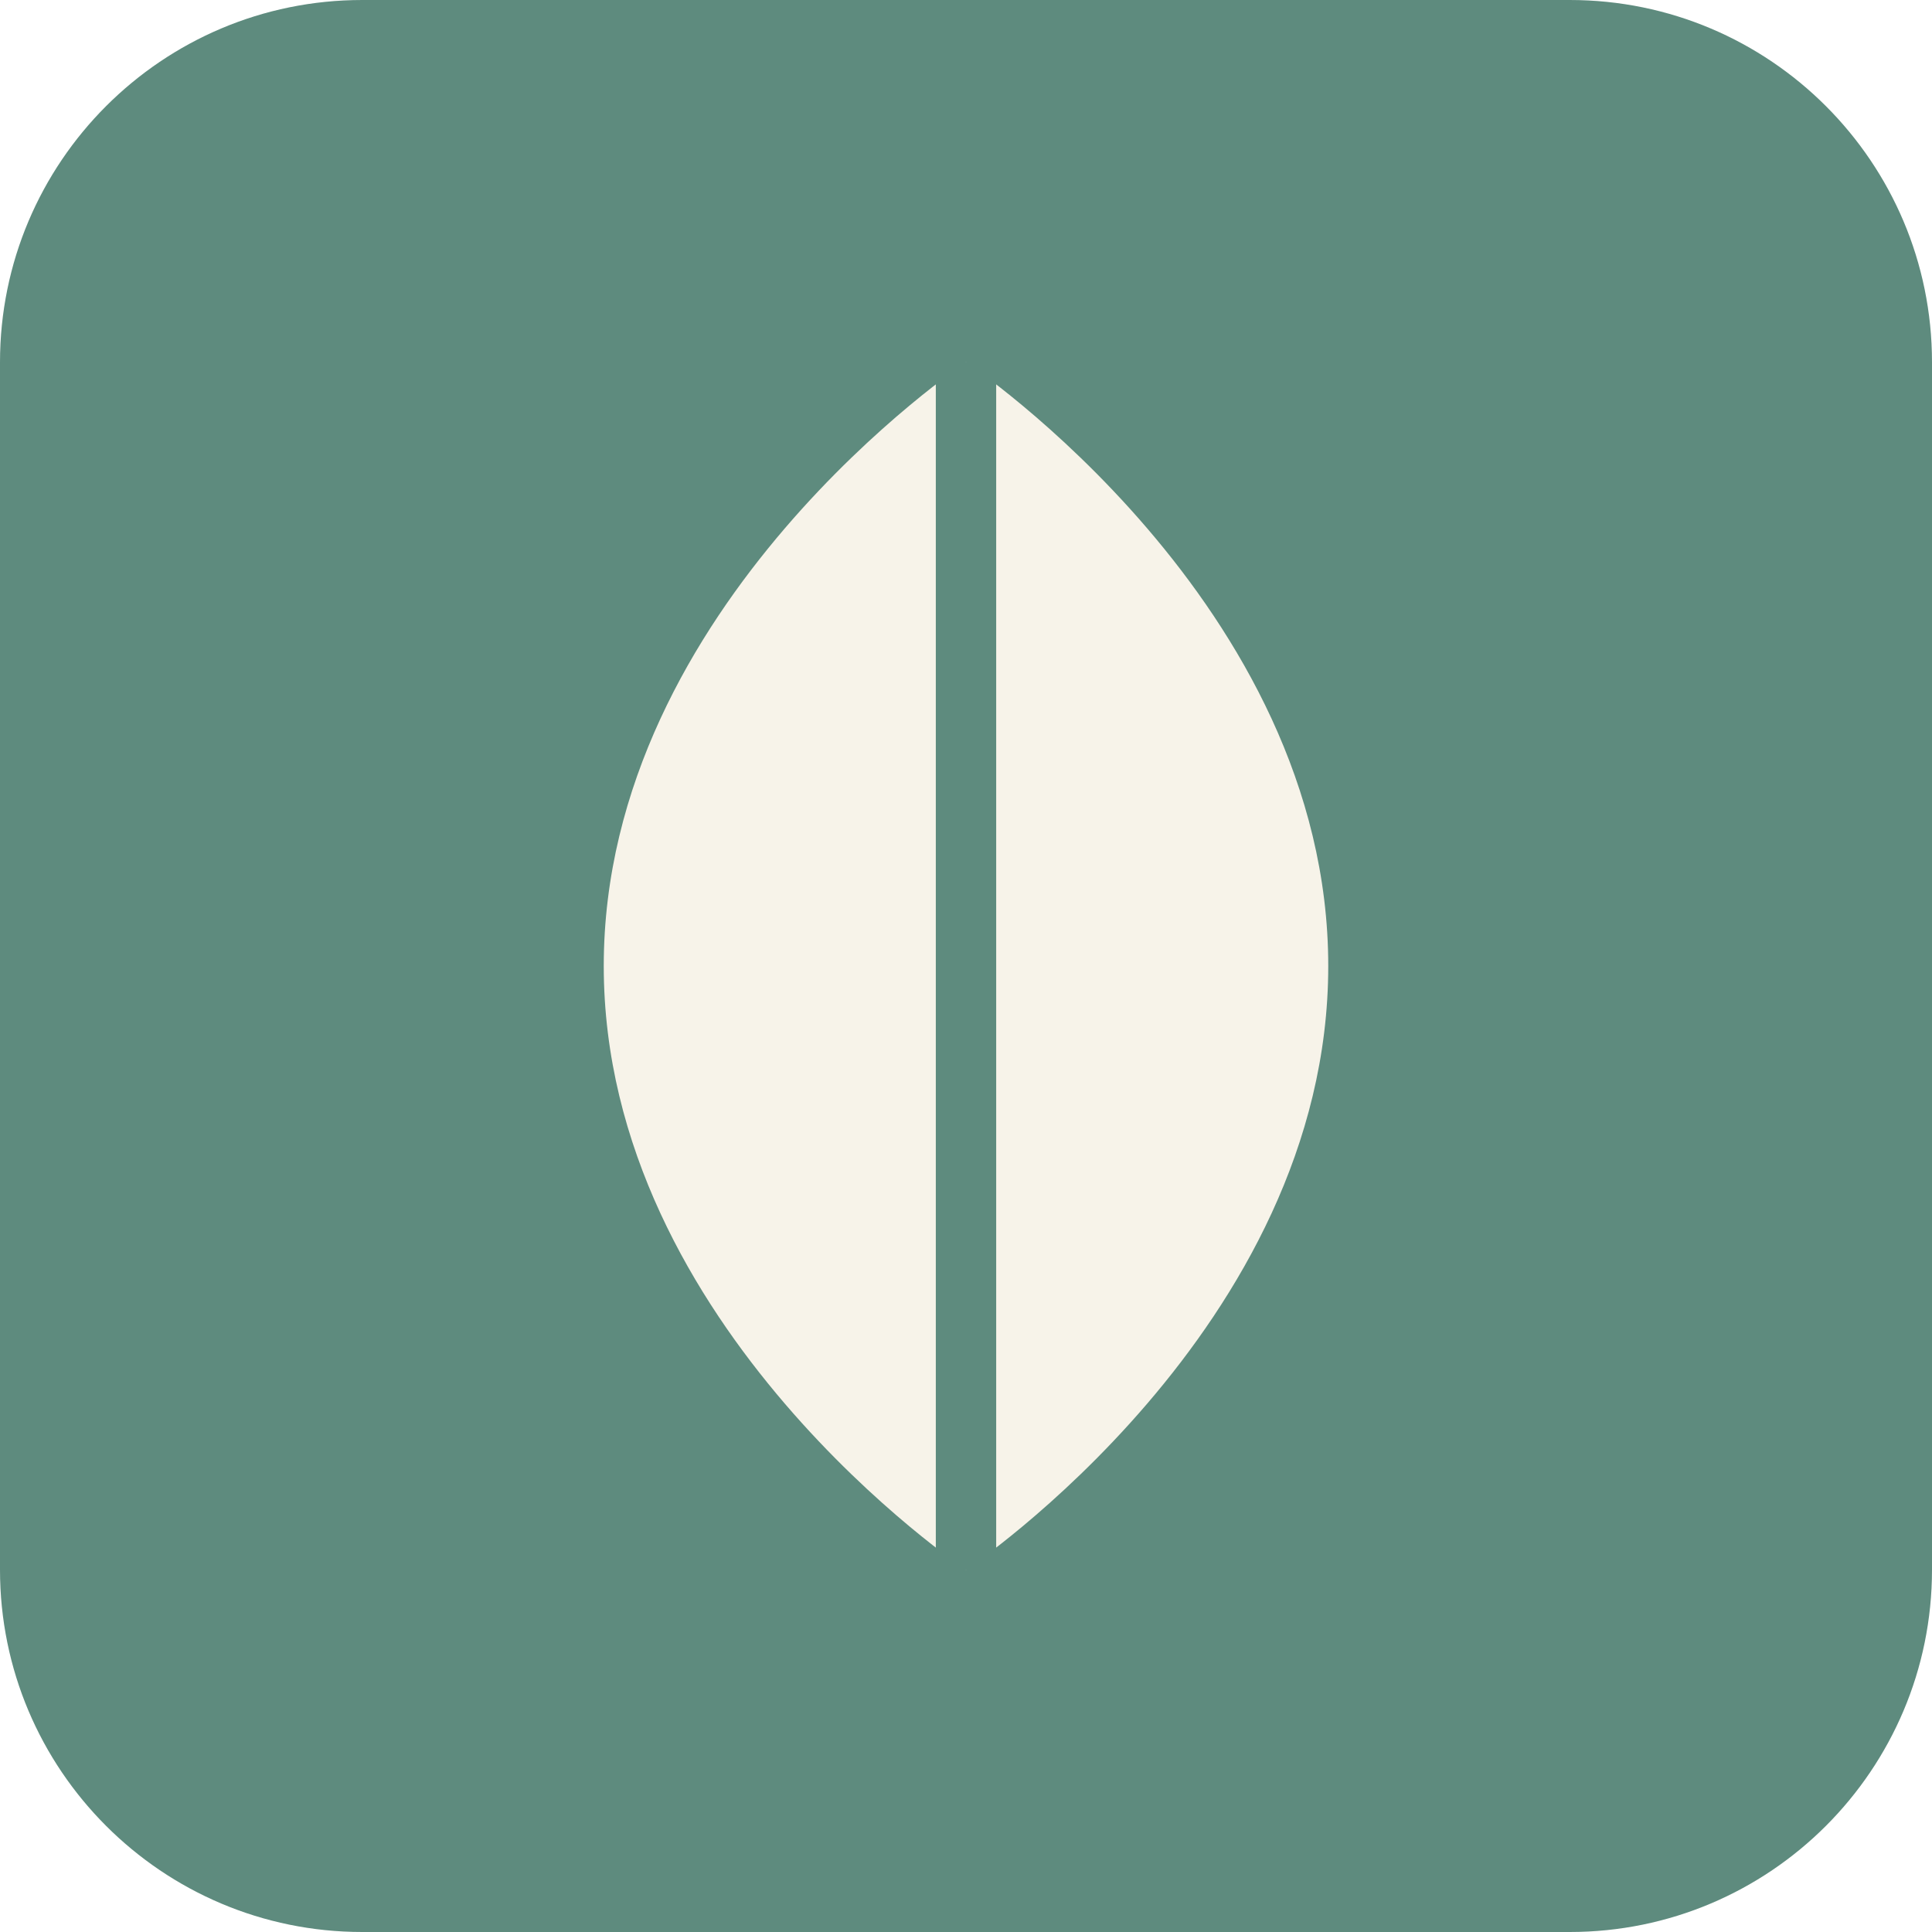
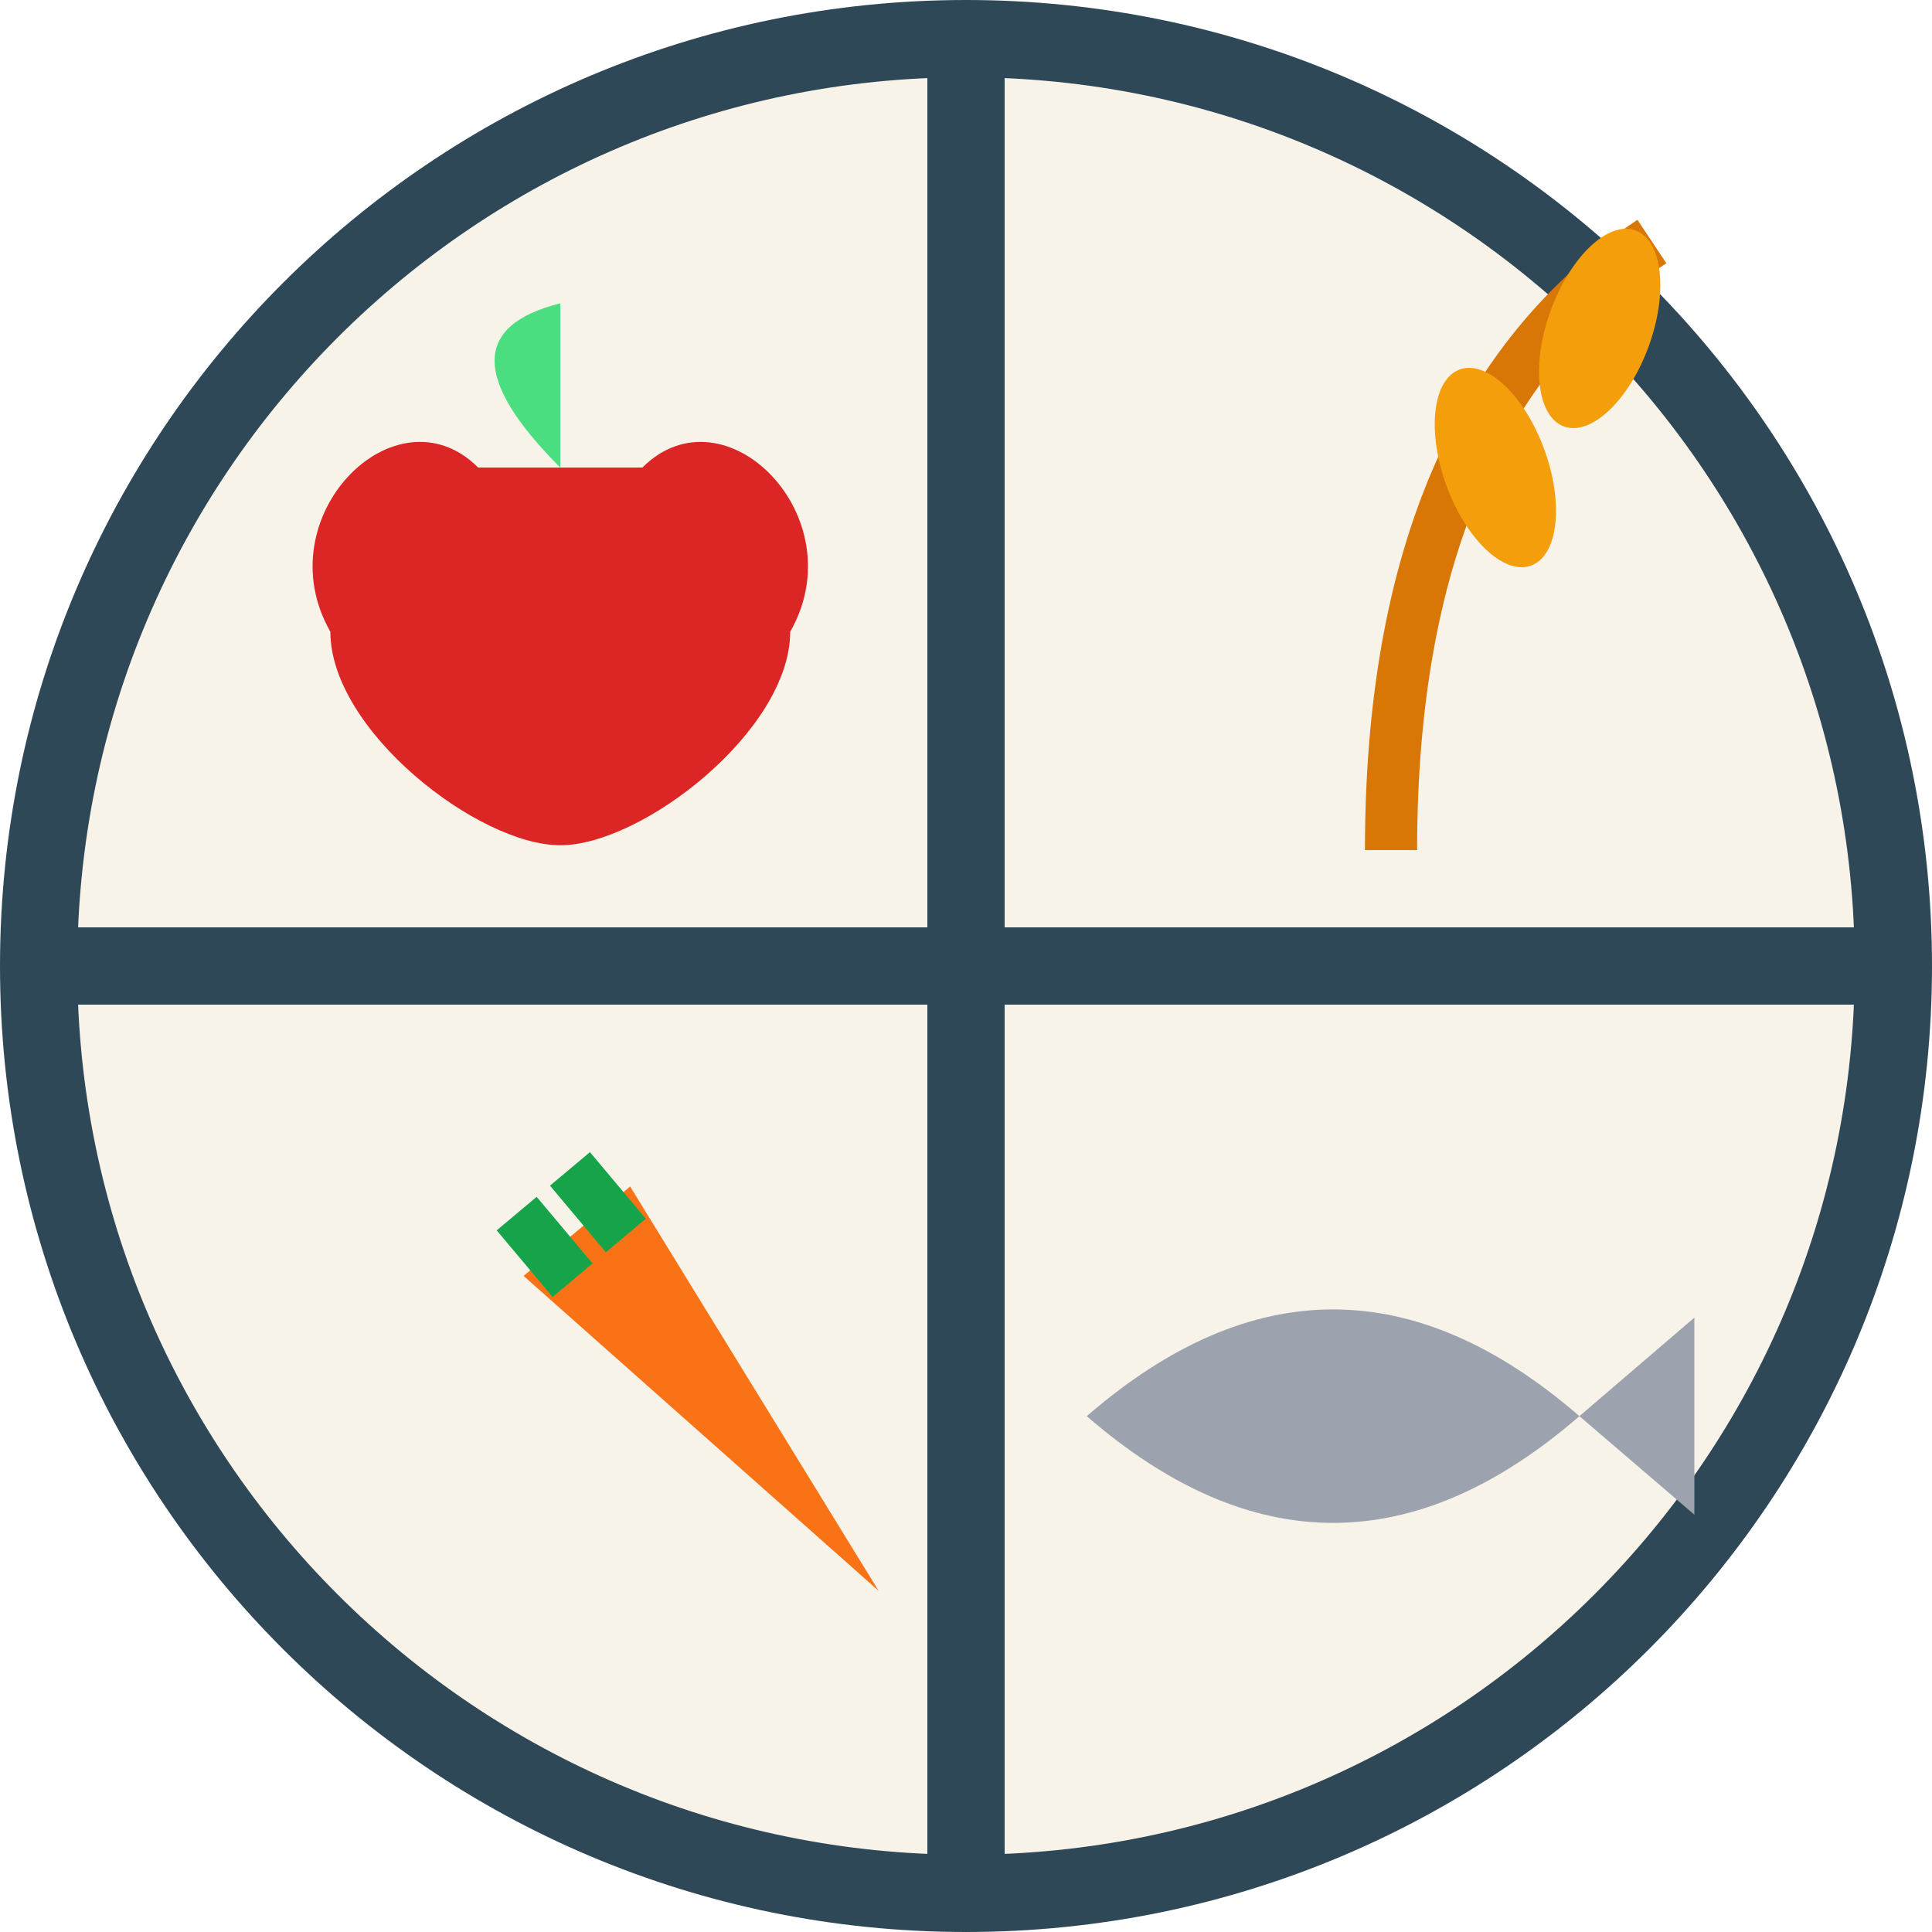
- <svg xmlns="http://www.w3.org/2000/svg" width="64" height="64" viewBox="0 0 64 64" fill="none">
-   <rect width="64" height="64" rx="12" fill="#5E8B7E" />
-   <path d="M32 12C32 12 44 20 44 32C44 44 32 52 32 52C32 52 20 44 20 32C20 20 32 12 32 12Z" fill="#F7F3E9" />
-   <path d="M32 12V52" stroke="#5E8B7E" stroke-width="2" />
+ <svg xmlns="http://www.w3.org/2000/svg" width="64" height="64" viewBox="0 0 100 100" fill="none">
+   <circle cx="50" cy="50" r="48" stroke="#2F4858" stroke-width="4" fill="#F7F3E9" />
+   <line x1="50" y1="2" x2="50" y2="98" stroke="#2F4858" stroke-width="4" />
+   <line x1="2" y1="50" x2="98" y2="50" stroke="#2F4858" stroke-width="4" />
+   <g transform="translate(12, 14) scale(0.85)">
+     <path d="M15 12 C 10 7, 2 15, 6 22 C 6 28, 15 35, 20 35 C 25 35, 34 28, 34 22 C 38 15, 30 7, 25 12" fill="#DC2626" />
+     <path d="M20 12 Q 12 4, 20 2 Z" fill="#4ADE80" />
+   </g>
+   <g transform="translate(54, 8) scale(0.9)">
+     <path d="M20 40 Q 20 15, 35 5" stroke="#D97706" stroke-width="3" fill="none" />
+     <ellipse cx="32" cy="10" rx="3" ry="6" transform="rotate(20 32 10)" fill="#F59E0B" />
+     <ellipse cx="26" cy="18" rx="3" ry="6" transform="rotate(-20 26 18)" fill="#F59E0B" />
+   </g>
+   <g transform="translate(8, 54) scale(0.9)">
+     <path d="M28 8 L 36 8 L 32 35 Z" fill="#F97316" transform="rotate(-40 32 20)" />
+     <path d="M30 5 L 30 10 M 34 5 L 34 10" stroke="#16A34A" stroke-width="3" transform="rotate(-40 32 20)" />
+   </g>
+   <g transform="translate(52, 58) scale(0.85)">
+     <path d="M5 18 Q 20 5, 35 18 Q 20 31, 5 18 Z" fill="#9CA3AF" />
+     <path d="M35 18 L 42 12 L 42 24 Z" fill="#9CA3AF" />
+   </g>
</svg>
